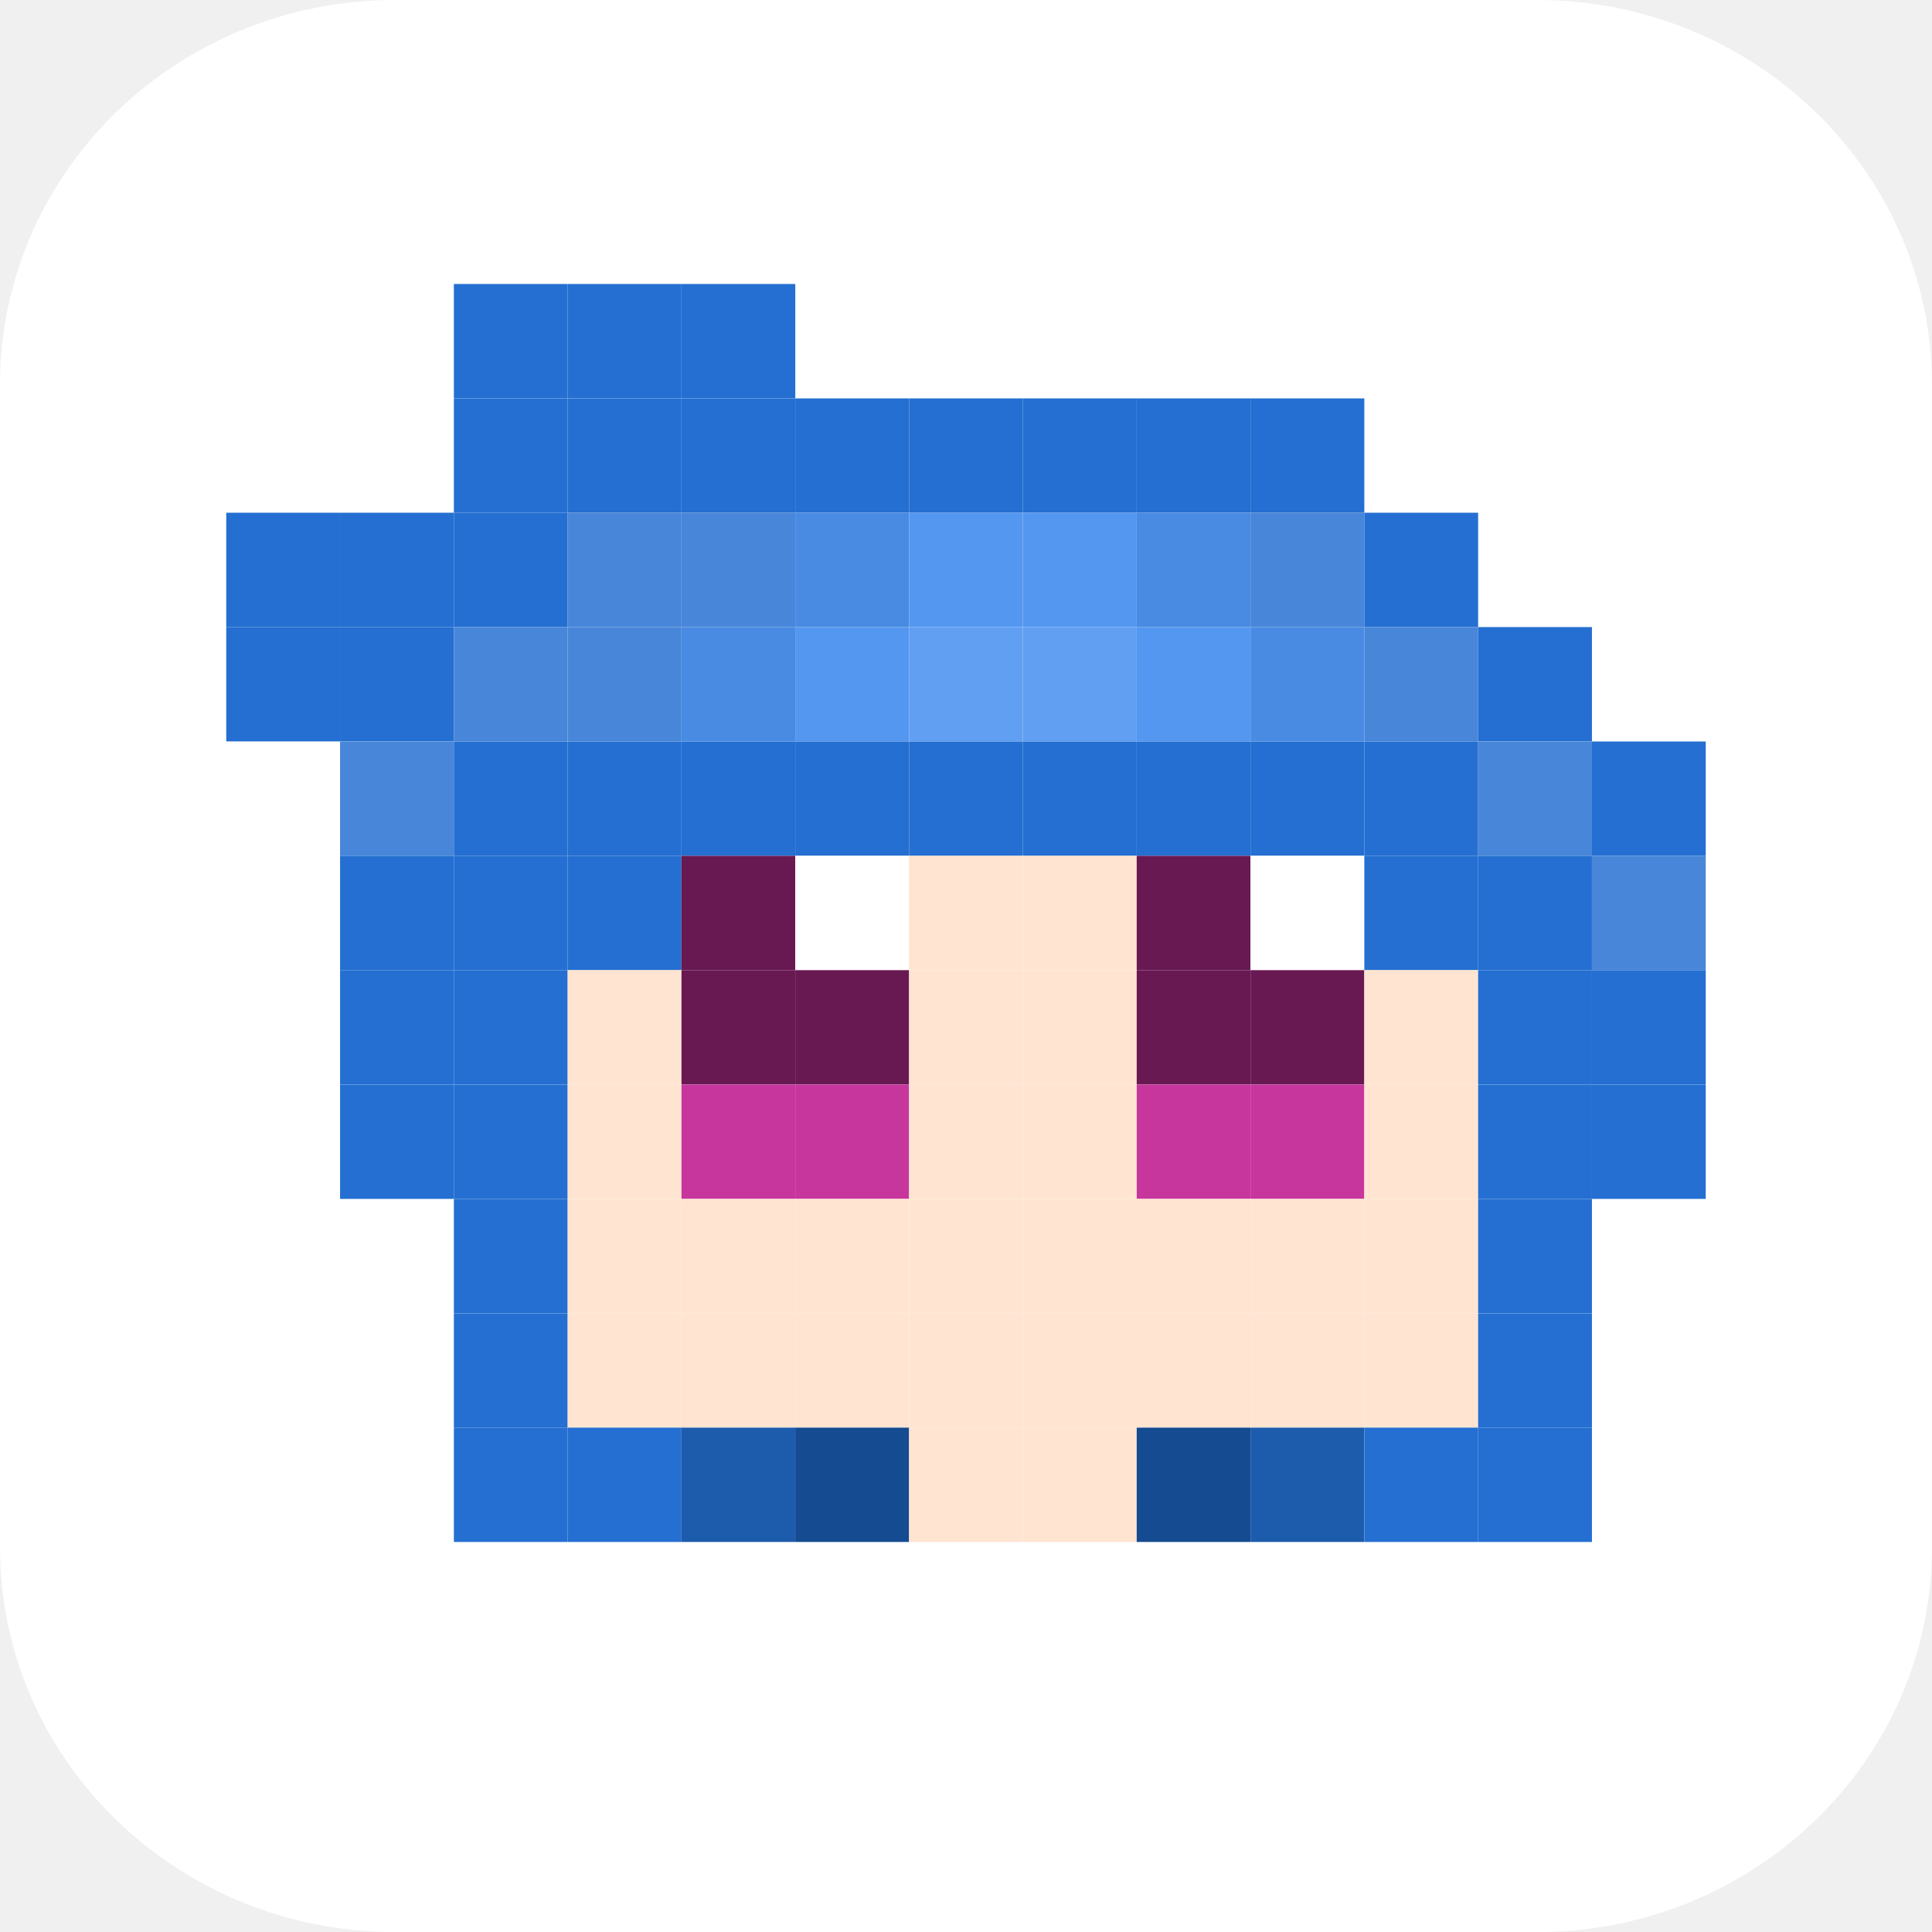
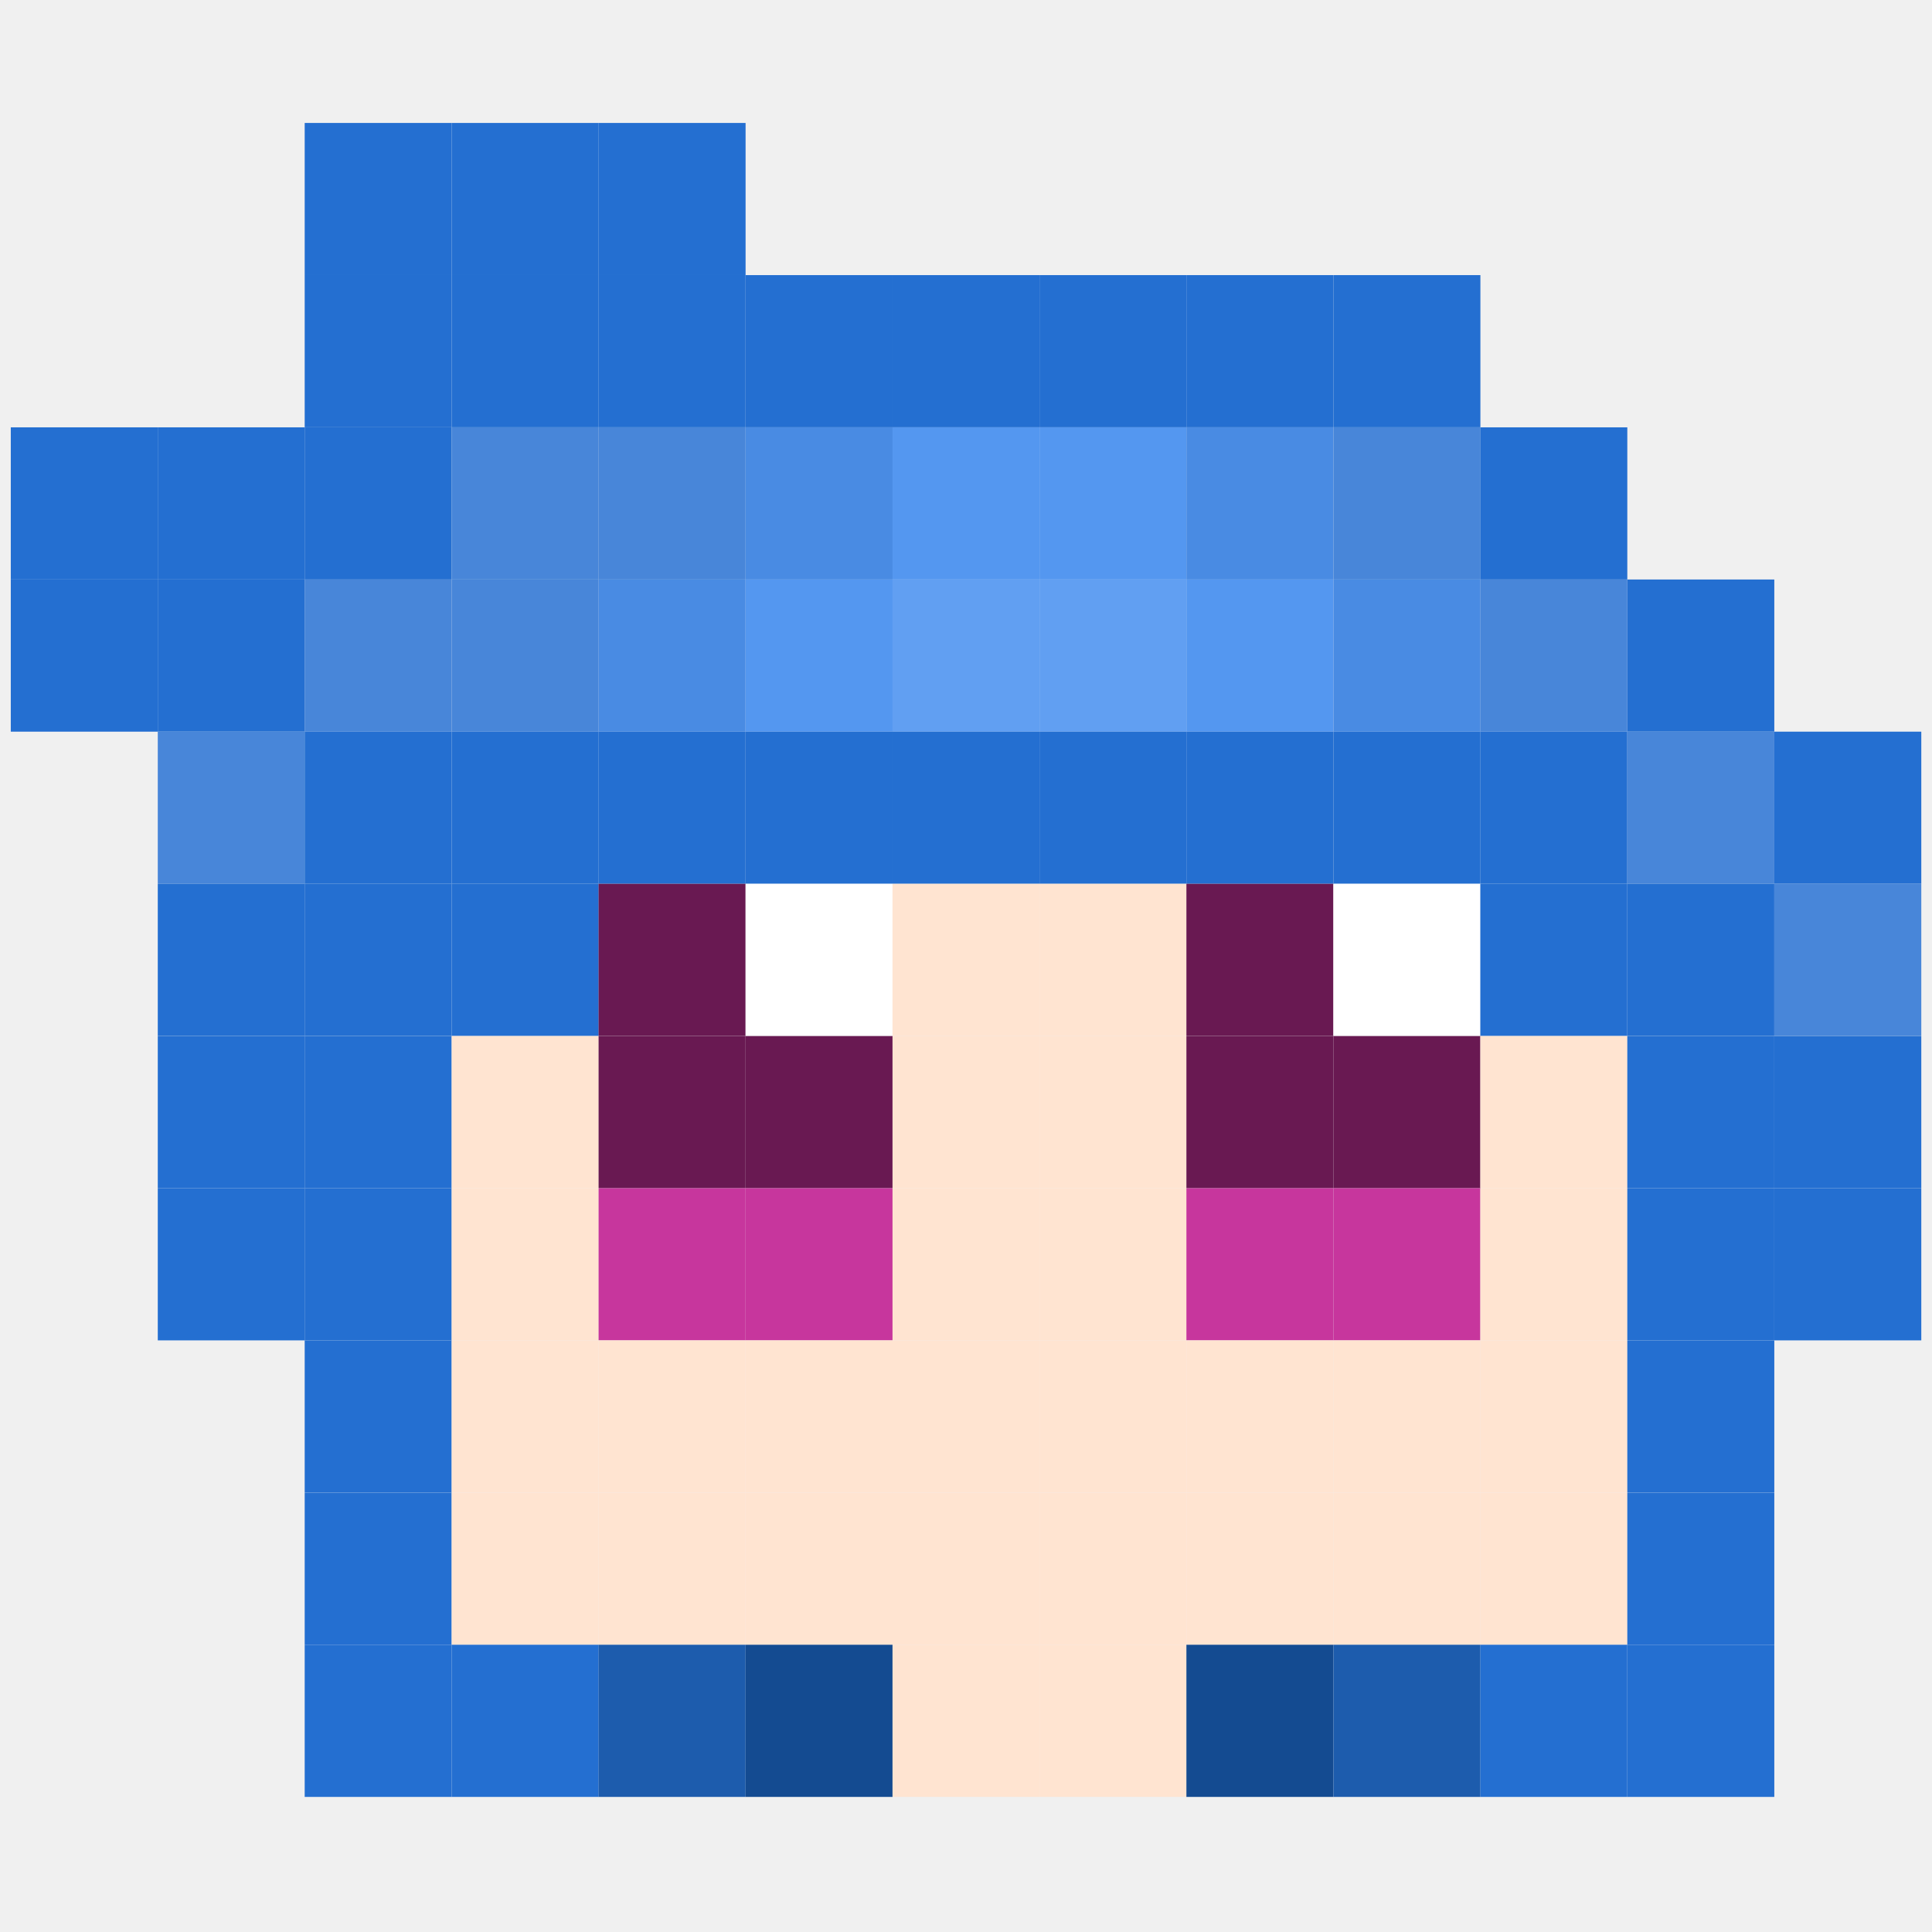
- <svg xmlns="http://www.w3.org/2000/svg" id="_图层_1" data-name="图层 1" viewBox="0 0 256 256">
+ <svg xmlns="http://www.w3.org/2000/svg" id="_图层_1" data-name="图层 1" viewBox="0 0 258.01 258.01">
  <defs>
    <style>
      .cls-1 {
-         fill: #ffe4d1;
+         fill: #498be3;
      }

      .cls-1, .cls-2, .cls-3, .cls-4, .cls-5, .cls-6, .cls-7, .cls-8, .cls-9, .cls-10, .cls-11, .cls-12 {
        stroke-width: 0px;
      }

      .cls-2 {
+         fill: #ffe4d1;
+       }
+ 
+       .cls-3 {
        fill: #4886d9;
      }

-       .cls-3 {
+       .cls-4 {
+         fill: #619ff2;
+       }
+ 
+       .cls-5 {
+         fill: #1d5cad;
+       }
+ 
+       .cls-6 {
+         fill: #691952;
+       }
+ 
+       .cls-7 {
+         fill: #144b91;
+       }
+ 
+       .cls-8 {
        fill: #246fd1;
      }

-       .cls-4 {
-         fill: #c7369d;
-       }
- 
-       .cls-5 {
-         fill: #498be3;
-       }
- 
-       .cls-6, .cls-8 {
+       .cls-9 {
        fill: #fff;
      }

-       .cls-7 {
-         fill: #619ff2;
+       .cls-10 {
+         fill: #5497f0;
      }

-       .cls-8 {
+       .cls-11 {
+         fill: none;
        fill-rule: evenodd;
      }

-       .cls-9 {
-         fill: #144b91;
-       }
- 
-       .cls-10 {
-         fill: #691952;
-       }
- 
-       .cls-11 {
-         fill: #1d5cad;
-       }
- 
      .cls-12 {
-         fill: #5497f0;
+         fill: #c7369d;
      }
    </style>
  </defs>
-   <path class="cls-8" d="m52.36,0h151.27c28.92,0,52.36,22.82,52.36,50.97v154.07c0,28.15-23.44,50.97-52.36,50.97H52.36c-28.92,0-52.36-22.82-52.36-50.97V50.97C0,22.82,23.44,0,52.36,0Z" />
+   <path class="cls-11" d="M52.78,0h152.46c29.15,0,52.78,23,52.78,51.37v155.28c0,28.37-23.63,51.37-52.78,51.37H52.78c-29.15,0-52.78-23-52.78-51.37V51.37C0,23,23.63,0,52.78,0Z" />
  <g>
-     <rect class="cls-3" x="60.14" y="37.63" width="15.08" height="15.15" />
-     <rect class="cls-3" x="75.22" y="37.63" width="15.08" height="15.15" />
-     <rect class="cls-3" x="90.3" y="37.63" width="15.08" height="15.15" />
-     <rect class="cls-3" x="60.14" y="52.79" width="15.08" height="15.15" />
-     <rect class="cls-3" x="75.22" y="52.79" width="15.08" height="15.15" />
-     <rect class="cls-3" x="90.3" y="52.79" width="15.08" height="15.15" />
-     <rect class="cls-3" x="105.38" y="52.79" width="15.08" height="15.15" />
-     <rect class="cls-3" x="120.46" y="52.79" width="15.08" height="15.15" />
-     <rect class="cls-3" x="135.54" y="52.79" width="15.08" height="15.15" />
-     <rect class="cls-3" x="150.62" y="52.79" width="15.08" height="15.15" />
-     <rect class="cls-3" x="165.7" y="52.79" width="15.08" height="15.15" />
-     <rect class="cls-3" x="29.98" y="67.94" width="15.08" height="15.15" />
-     <rect class="cls-3" x="45.06" y="67.94" width="15.08" height="15.15" />
-     <rect class="cls-3" x="60.14" y="67.94" width="15.08" height="15.15" />
-     <rect class="cls-2" x="75.22" y="67.94" width="15.08" height="15.15" />
-     <rect class="cls-2" x="90.3" y="67.94" width="15.08" height="15.15" />
-     <rect class="cls-5" x="105.38" y="67.94" width="15.08" height="15.15" />
-     <rect class="cls-12" x="120.46" y="67.94" width="15.08" height="15.15" />
-     <rect class="cls-12" x="135.54" y="67.94" width="15.08" height="15.15" />
-     <rect class="cls-5" x="150.62" y="67.94" width="15.08" height="15.15" />
-     <rect class="cls-2" x="165.7" y="67.94" width="15.08" height="15.15" />
-     <rect class="cls-3" x="180.78" y="67.94" width="15.08" height="15.15" />
-     <rect class="cls-3" x="29.98" y="83.09" width="15.08" height="15.15" />
-     <rect class="cls-3" x="45.06" y="83.09" width="15.08" height="15.15" />
-     <rect class="cls-2" x="60.14" y="83.09" width="15.08" height="15.15" />
-     <rect class="cls-2" x="75.22" y="83.09" width="15.08" height="15.15" />
-     <rect class="cls-5" x="90.3" y="83.09" width="15.08" height="15.15" />
-     <rect class="cls-12" x="105.38" y="83.09" width="15.08" height="15.15" />
-     <rect class="cls-7" x="120.46" y="83.09" width="15.08" height="15.15" />
-     <rect class="cls-7" x="135.54" y="83.09" width="15.08" height="15.15" />
-     <rect class="cls-12" x="150.62" y="83.09" width="15.08" height="15.15" />
-     <rect class="cls-5" x="165.7" y="83.09" width="15.08" height="15.15" />
-     <rect class="cls-2" x="180.78" y="83.09" width="15.08" height="15.15" />
-     <rect class="cls-3" x="195.86" y="83.09" width="15.08" height="15.15" />
-     <rect class="cls-2" x="45.06" y="98.25" width="15.08" height="15.15" />
-     <rect class="cls-3" x="60.14" y="98.25" width="15.08" height="15.15" />
-     <rect class="cls-3" x="75.22" y="98.25" width="15.08" height="15.15" />
-     <rect class="cls-3" x="90.3" y="98.25" width="15.08" height="15.15" />
-     <rect class="cls-3" x="105.38" y="98.25" width="15.08" height="15.15" />
-     <rect class="cls-3" x="120.46" y="98.25" width="15.08" height="15.15" />
-     <rect class="cls-3" x="135.54" y="98.25" width="15.08" height="15.15" />
-     <rect class="cls-3" x="150.62" y="98.25" width="15.08" height="15.15" />
-     <rect class="cls-3" x="165.7" y="98.25" width="15.08" height="15.15" />
-     <rect class="cls-3" x="180.78" y="98.25" width="15.08" height="15.15" />
-     <rect class="cls-2" x="195.86" y="98.25" width="15.08" height="15.15" />
-     <rect class="cls-3" x="210.94" y="98.25" width="15.08" height="15.15" />
-     <rect class="cls-3" x="45.06" y="113.4" width="15.08" height="15.15" />
-     <rect class="cls-3" x="60.14" y="113.4" width="15.08" height="15.15" />
-     <rect class="cls-3" x="75.22" y="113.4" width="15.08" height="15.15" />
-     <rect class="cls-10" x="90.3" y="113.4" width="15.08" height="15.15" />
-     <rect class="cls-6" x="105.38" y="113.4" width="15.08" height="15.15" />
-     <rect class="cls-1" x="120.46" y="113.4" width="15.08" height="15.15" />
-     <rect class="cls-1" x="135.54" y="113.4" width="15.08" height="15.15" />
-     <rect class="cls-10" x="150.62" y="113.4" width="15.08" height="15.15" />
-     <rect class="cls-6" x="165.7" y="113.4" width="15.08" height="15.15" />
-     <rect class="cls-3" x="180.78" y="113.4" width="15.08" height="15.15" />
-     <rect class="cls-3" x="195.86" y="113.4" width="15.08" height="15.15" />
-     <rect class="cls-2" x="210.94" y="113.4" width="15.08" height="15.15" />
-     <rect class="cls-3" x="45.06" y="128.55" width="15.08" height="15.15" />
-     <rect class="cls-3" x="60.14" y="128.55" width="15.08" height="15.15" />
-     <rect class="cls-1" x="75.22" y="128.55" width="15.08" height="15.15" />
-     <rect class="cls-10" x="90.3" y="128.55" width="15.08" height="15.15" />
-     <rect class="cls-10" x="105.38" y="128.55" width="15.08" height="15.15" />
-     <rect class="cls-1" x="120.46" y="128.55" width="15.08" height="15.15" />
-     <rect class="cls-1" x="135.54" y="128.55" width="15.08" height="15.15" />
-     <rect class="cls-10" x="150.62" y="128.55" width="15.08" height="15.15" />
-     <rect class="cls-10" x="165.7" y="128.55" width="15.08" height="15.15" />
-     <rect class="cls-1" x="180.78" y="128.55" width="15.08" height="15.15" />
-     <rect class="cls-3" x="195.86" y="128.55" width="15.08" height="15.15" />
-     <rect class="cls-3" x="210.94" y="128.55" width="15.08" height="15.15" />
-     <rect class="cls-3" x="45.06" y="143.71" width="15.08" height="15.15" />
-     <rect class="cls-3" x="60.14" y="143.71" width="15.08" height="15.15" />
-     <rect class="cls-1" x="75.22" y="143.71" width="15.08" height="15.15" />
-     <rect class="cls-4" x="90.3" y="143.71" width="15.08" height="15.15" />
-     <rect class="cls-4" x="105.38" y="143.71" width="15.08" height="15.15" />
-     <rect class="cls-1" x="120.46" y="143.71" width="15.08" height="15.15" />
-     <rect class="cls-1" x="135.54" y="143.71" width="15.08" height="15.15" />
-     <rect class="cls-4" x="150.62" y="143.71" width="15.08" height="15.15" />
-     <rect class="cls-4" x="165.7" y="143.71" width="15.08" height="15.15" />
-     <rect class="cls-1" x="180.78" y="143.71" width="15.08" height="15.15" />
-     <rect class="cls-3" x="195.86" y="143.71" width="15.08" height="15.15" />
-     <rect class="cls-3" x="210.94" y="143.71" width="15.08" height="15.15" />
-     <rect class="cls-3" x="60.14" y="158.86" width="15.08" height="15.15" />
-     <rect class="cls-1" x="75.22" y="158.86" width="15.08" height="15.15" />
-     <rect class="cls-1" x="90.3" y="158.86" width="15.08" height="15.15" />
-     <rect class="cls-1" x="105.38" y="158.86" width="15.08" height="15.15" />
-     <rect class="cls-1" x="120.46" y="158.86" width="15.08" height="15.15" />
-     <rect class="cls-1" x="135.54" y="158.86" width="15.08" height="15.15" />
-     <rect class="cls-1" x="150.62" y="158.86" width="15.08" height="15.15" />
-     <rect class="cls-1" x="165.7" y="158.86" width="15.08" height="15.15" />
-     <rect class="cls-1" x="180.78" y="158.86" width="15.08" height="15.15" />
-     <rect class="cls-3" x="195.86" y="158.86" width="15.08" height="15.15" />
-     <rect class="cls-3" x="60.14" y="174.02" width="15.08" height="15.15" />
-     <rect class="cls-1" x="75.22" y="174.02" width="15.08" height="15.15" />
-     <rect class="cls-1" x="90.3" y="174.02" width="15.08" height="15.15" />
-     <rect class="cls-1" x="105.38" y="174.02" width="15.08" height="15.15" />
-     <rect class="cls-1" x="120.46" y="174.02" width="15.08" height="15.15" />
-     <rect class="cls-1" x="135.54" y="174.02" width="15.08" height="15.15" />
-     <rect class="cls-1" x="150.62" y="174.02" width="15.08" height="15.15" />
-     <rect class="cls-1" x="165.7" y="174.02" width="15.08" height="15.15" />
-     <rect class="cls-1" x="180.78" y="174.02" width="15.08" height="15.15" />
-     <rect class="cls-3" x="195.86" y="174.02" width="15.08" height="15.15" />
-     <rect class="cls-3" x="60.14" y="189.17" width="15.08" height="15.15" />
-     <rect class="cls-3" x="75.22" y="189.17" width="15.08" height="15.15" />
-     <rect class="cls-11" x="90.3" y="189.17" width="15.08" height="15.15" />
-     <rect class="cls-9" x="105.38" y="189.17" width="15.08" height="15.15" />
-     <rect class="cls-1" x="120.46" y="189.17" width="15.08" height="15.15" />
-     <rect class="cls-1" x="135.54" y="189.17" width="15.08" height="15.15" />
-     <rect class="cls-9" x="150.62" y="189.17" width="15.08" height="15.15" />
-     <rect class="cls-11" x="165.7" y="189.17" width="15.08" height="15.15" />
-     <rect class="cls-3" x="180.78" y="189.17" width="15.08" height="15.15" />
-     <rect class="cls-3" x="195.86" y="189.17" width="15.08" height="15.15" />
+     <rect class="cls-8" x="40.69" y="16.42" width="19.63" height="20.32" />
+     <rect class="cls-8" x="60.32" y="16.42" width="19.63" height="20.32" />
+     <rect class="cls-8" x="79.94" y="16.42" width="19.63" height="20.32" />
+     <rect class="cls-8" x="40.69" y="36.74" width="19.63" height="20.32" />
+     <rect class="cls-8" x="60.32" y="36.74" width="19.63" height="20.32" />
+     <rect class="cls-8" x="79.94" y="36.74" width="19.63" height="20.32" />
+     <rect class="cls-8" x="99.57" y="36.74" width="19.63" height="20.32" />
+     <rect class="cls-8" x="119.19" y="36.74" width="19.63" height="20.32" />
+     <rect class="cls-8" x="138.82" y="36.74" width="19.63" height="20.32" />
+     <rect class="cls-8" x="158.44" y="36.74" width="19.63" height="20.32" />
+     <rect class="cls-8" x="178.07" y="36.74" width="19.63" height="20.32" />
+     <rect class="cls-8" x="1.44" y="57.07" width="19.63" height="20.32" />
+     <rect class="cls-8" x="21.07" y="57.07" width="19.63" height="20.32" />
+     <rect class="cls-8" x="40.69" y="57.07" width="19.63" height="20.32" />
+     <rect class="cls-3" x="60.32" y="57.07" width="19.63" height="20.32" />
+     <rect class="cls-3" x="79.94" y="57.07" width="19.63" height="20.32" />
+     <rect class="cls-1" x="99.57" y="57.07" width="19.63" height="20.32" />
+     <rect class="cls-10" x="119.19" y="57.07" width="19.63" height="20.32" />
+     <rect class="cls-10" x="138.82" y="57.07" width="19.63" height="20.32" />
+     <rect class="cls-1" x="158.44" y="57.07" width="19.63" height="20.32" />
+     <rect class="cls-3" x="178.07" y="57.07" width="19.63" height="20.32" />
+     <rect class="cls-8" x="197.69" y="57.07" width="19.63" height="20.32" />
+     <rect class="cls-8" x="1.44" y="77.39" width="19.63" height="20.32" />
+     <rect class="cls-8" x="21.07" y="77.39" width="19.63" height="20.32" />
+     <rect class="cls-3" x="40.69" y="77.39" width="19.63" height="20.32" />
+     <rect class="cls-3" x="60.32" y="77.39" width="19.63" height="20.32" />
+     <rect class="cls-1" x="79.94" y="77.39" width="19.63" height="20.32" />
+     <rect class="cls-10" x="99.57" y="77.39" width="19.63" height="20.32" />
+     <rect class="cls-4" x="119.19" y="77.39" width="19.63" height="20.32" />
+     <rect class="cls-4" x="138.82" y="77.39" width="19.63" height="20.32" />
+     <rect class="cls-10" x="158.44" y="77.39" width="19.63" height="20.32" />
+     <rect class="cls-1" x="178.07" y="77.39" width="19.63" height="20.32" />
+     <rect class="cls-3" x="197.69" y="77.39" width="19.63" height="20.32" />
+     <rect class="cls-8" x="217.32" y="77.39" width="19.63" height="20.32" />
+     <rect class="cls-3" x="21.07" y="97.71" width="19.63" height="20.32" />
+     <rect class="cls-8" x="40.69" y="97.71" width="19.63" height="20.32" />
+     <rect class="cls-8" x="60.32" y="97.71" width="19.63" height="20.32" />
+     <rect class="cls-8" x="79.94" y="97.71" width="19.63" height="20.32" />
+     <rect class="cls-8" x="99.57" y="97.71" width="19.63" height="20.32" />
+     <rect class="cls-8" x="119.19" y="97.71" width="19.63" height="20.32" />
+     <rect class="cls-8" x="138.82" y="97.71" width="19.63" height="20.32" />
+     <rect class="cls-8" x="158.44" y="97.71" width="19.63" height="20.32" />
+     <rect class="cls-8" x="178.07" y="97.71" width="19.63" height="20.32" />
+     <rect class="cls-8" x="197.69" y="97.71" width="19.63" height="20.32" />
+     <rect class="cls-3" x="217.32" y="97.71" width="19.63" height="20.32" />
+     <rect class="cls-8" x="236.95" y="97.71" width="19.63" height="20.32" />
+     <rect class="cls-8" x="21.07" y="118.03" width="19.63" height="20.32" />
+     <rect class="cls-8" x="40.69" y="118.03" width="19.63" height="20.32" />
+     <rect class="cls-8" x="60.32" y="118.03" width="19.63" height="20.32" />
+     <rect class="cls-6" x="79.94" y="118.03" width="19.63" height="20.32" />
+     <rect class="cls-9" x="99.57" y="118.03" width="19.63" height="20.32" />
+     <rect class="cls-2" x="119.19" y="118.03" width="19.63" height="20.32" />
+     <rect class="cls-2" x="138.82" y="118.03" width="19.63" height="20.32" />
+     <rect class="cls-6" x="158.44" y="118.03" width="19.63" height="20.32" />
+     <rect class="cls-9" x="178.07" y="118.03" width="19.63" height="20.32" />
+     <rect class="cls-8" x="197.69" y="118.03" width="19.63" height="20.32" />
+     <rect class="cls-8" x="217.32" y="118.03" width="19.63" height="20.32" />
+     <rect class="cls-3" x="236.95" y="118.03" width="19.63" height="20.32" />
+     <rect class="cls-8" x="21.07" y="138.36" width="19.63" height="20.32" />
+     <rect class="cls-8" x="40.69" y="138.36" width="19.63" height="20.32" />
+     <rect class="cls-2" x="60.32" y="138.36" width="19.63" height="20.32" />
+     <rect class="cls-6" x="79.94" y="138.36" width="19.63" height="20.32" />
+     <rect class="cls-6" x="99.57" y="138.36" width="19.63" height="20.32" />
+     <rect class="cls-2" x="119.19" y="138.36" width="19.63" height="20.32" />
+     <rect class="cls-2" x="138.82" y="138.36" width="19.63" height="20.32" />
+     <rect class="cls-6" x="158.44" y="138.36" width="19.63" height="20.32" />
+     <rect class="cls-6" x="178.07" y="138.36" width="19.63" height="20.32" />
+     <rect class="cls-2" x="197.69" y="138.36" width="19.63" height="20.32" />
+     <rect class="cls-8" x="217.32" y="138.36" width="19.63" height="20.32" />
+     <rect class="cls-8" x="236.95" y="138.36" width="19.63" height="20.32" />
+     <rect class="cls-8" x="21.07" y="158.68" width="19.63" height="20.32" />
+     <rect class="cls-8" x="40.69" y="158.68" width="19.63" height="20.32" />
+     <rect class="cls-2" x="60.32" y="158.68" width="19.63" height="20.32" />
+     <rect class="cls-12" x="79.94" y="158.68" width="19.63" height="20.32" />
+     <rect class="cls-12" x="99.57" y="158.68" width="19.63" height="20.32" />
+     <rect class="cls-2" x="119.19" y="158.68" width="19.63" height="20.32" />
+     <rect class="cls-2" x="138.82" y="158.68" width="19.63" height="20.32" />
+     <rect class="cls-12" x="158.44" y="158.68" width="19.63" height="20.32" />
+     <rect class="cls-12" x="178.07" y="158.68" width="19.63" height="20.32" />
+     <rect class="cls-2" x="197.69" y="158.68" width="19.63" height="20.32" />
+     <rect class="cls-8" x="217.32" y="158.68" width="19.63" height="20.32" />
+     <rect class="cls-8" x="236.95" y="158.68" width="19.63" height="20.32" />
+     <rect class="cls-8" x="40.69" y="179" width="19.63" height="20.32" />
+     <rect class="cls-2" x="60.32" y="179" width="19.63" height="20.32" />
+     <rect class="cls-2" x="79.94" y="179" width="19.63" height="20.32" />
+     <rect class="cls-2" x="99.57" y="179" width="19.63" height="20.32" />
+     <rect class="cls-2" x="119.19" y="179" width="19.63" height="20.32" />
+     <rect class="cls-2" x="138.82" y="179" width="19.63" height="20.32" />
+     <rect class="cls-2" x="158.44" y="179" width="19.63" height="20.32" />
+     <rect class="cls-2" x="178.07" y="179" width="19.63" height="20.32" />
+     <rect class="cls-2" x="197.69" y="179" width="19.63" height="20.32" />
+     <rect class="cls-8" x="217.32" y="179" width="19.63" height="20.32" />
+     <rect class="cls-8" x="40.69" y="199.33" width="19.63" height="20.32" />
+     <rect class="cls-2" x="60.32" y="199.33" width="19.63" height="20.32" />
+     <rect class="cls-2" x="79.94" y="199.33" width="19.63" height="20.32" />
+     <rect class="cls-2" x="99.57" y="199.33" width="19.63" height="20.32" />
+     <rect class="cls-2" x="119.19" y="199.33" width="19.63" height="20.32" />
+     <rect class="cls-2" x="138.82" y="199.33" width="19.63" height="20.32" />
+     <rect class="cls-2" x="158.44" y="199.33" width="19.63" height="20.32" />
+     <rect class="cls-2" x="178.07" y="199.33" width="19.63" height="20.32" />
+     <rect class="cls-2" x="197.69" y="199.33" width="19.63" height="20.32" />
+     <rect class="cls-8" x="217.32" y="199.33" width="19.63" height="20.32" />
+     <rect class="cls-8" x="40.69" y="219.65" width="19.63" height="20.32" />
+     <rect class="cls-8" x="60.32" y="219.65" width="19.63" height="20.32" />
+     <rect class="cls-5" x="79.94" y="219.65" width="19.63" height="20.32" />
+     <rect class="cls-7" x="99.57" y="219.65" width="19.63" height="20.32" />
+     <rect class="cls-2" x="119.19" y="219.65" width="19.63" height="20.32" />
+     <rect class="cls-2" x="138.82" y="219.65" width="19.63" height="20.32" />
+     <rect class="cls-7" x="158.44" y="219.65" width="19.63" height="20.32" />
+     <rect class="cls-5" x="178.07" y="219.65" width="19.63" height="20.32" />
+     <rect class="cls-8" x="197.69" y="219.65" width="19.63" height="20.32" />
+     <rect class="cls-8" x="217.32" y="219.65" width="19.63" height="20.32" />
  </g>
</svg>
